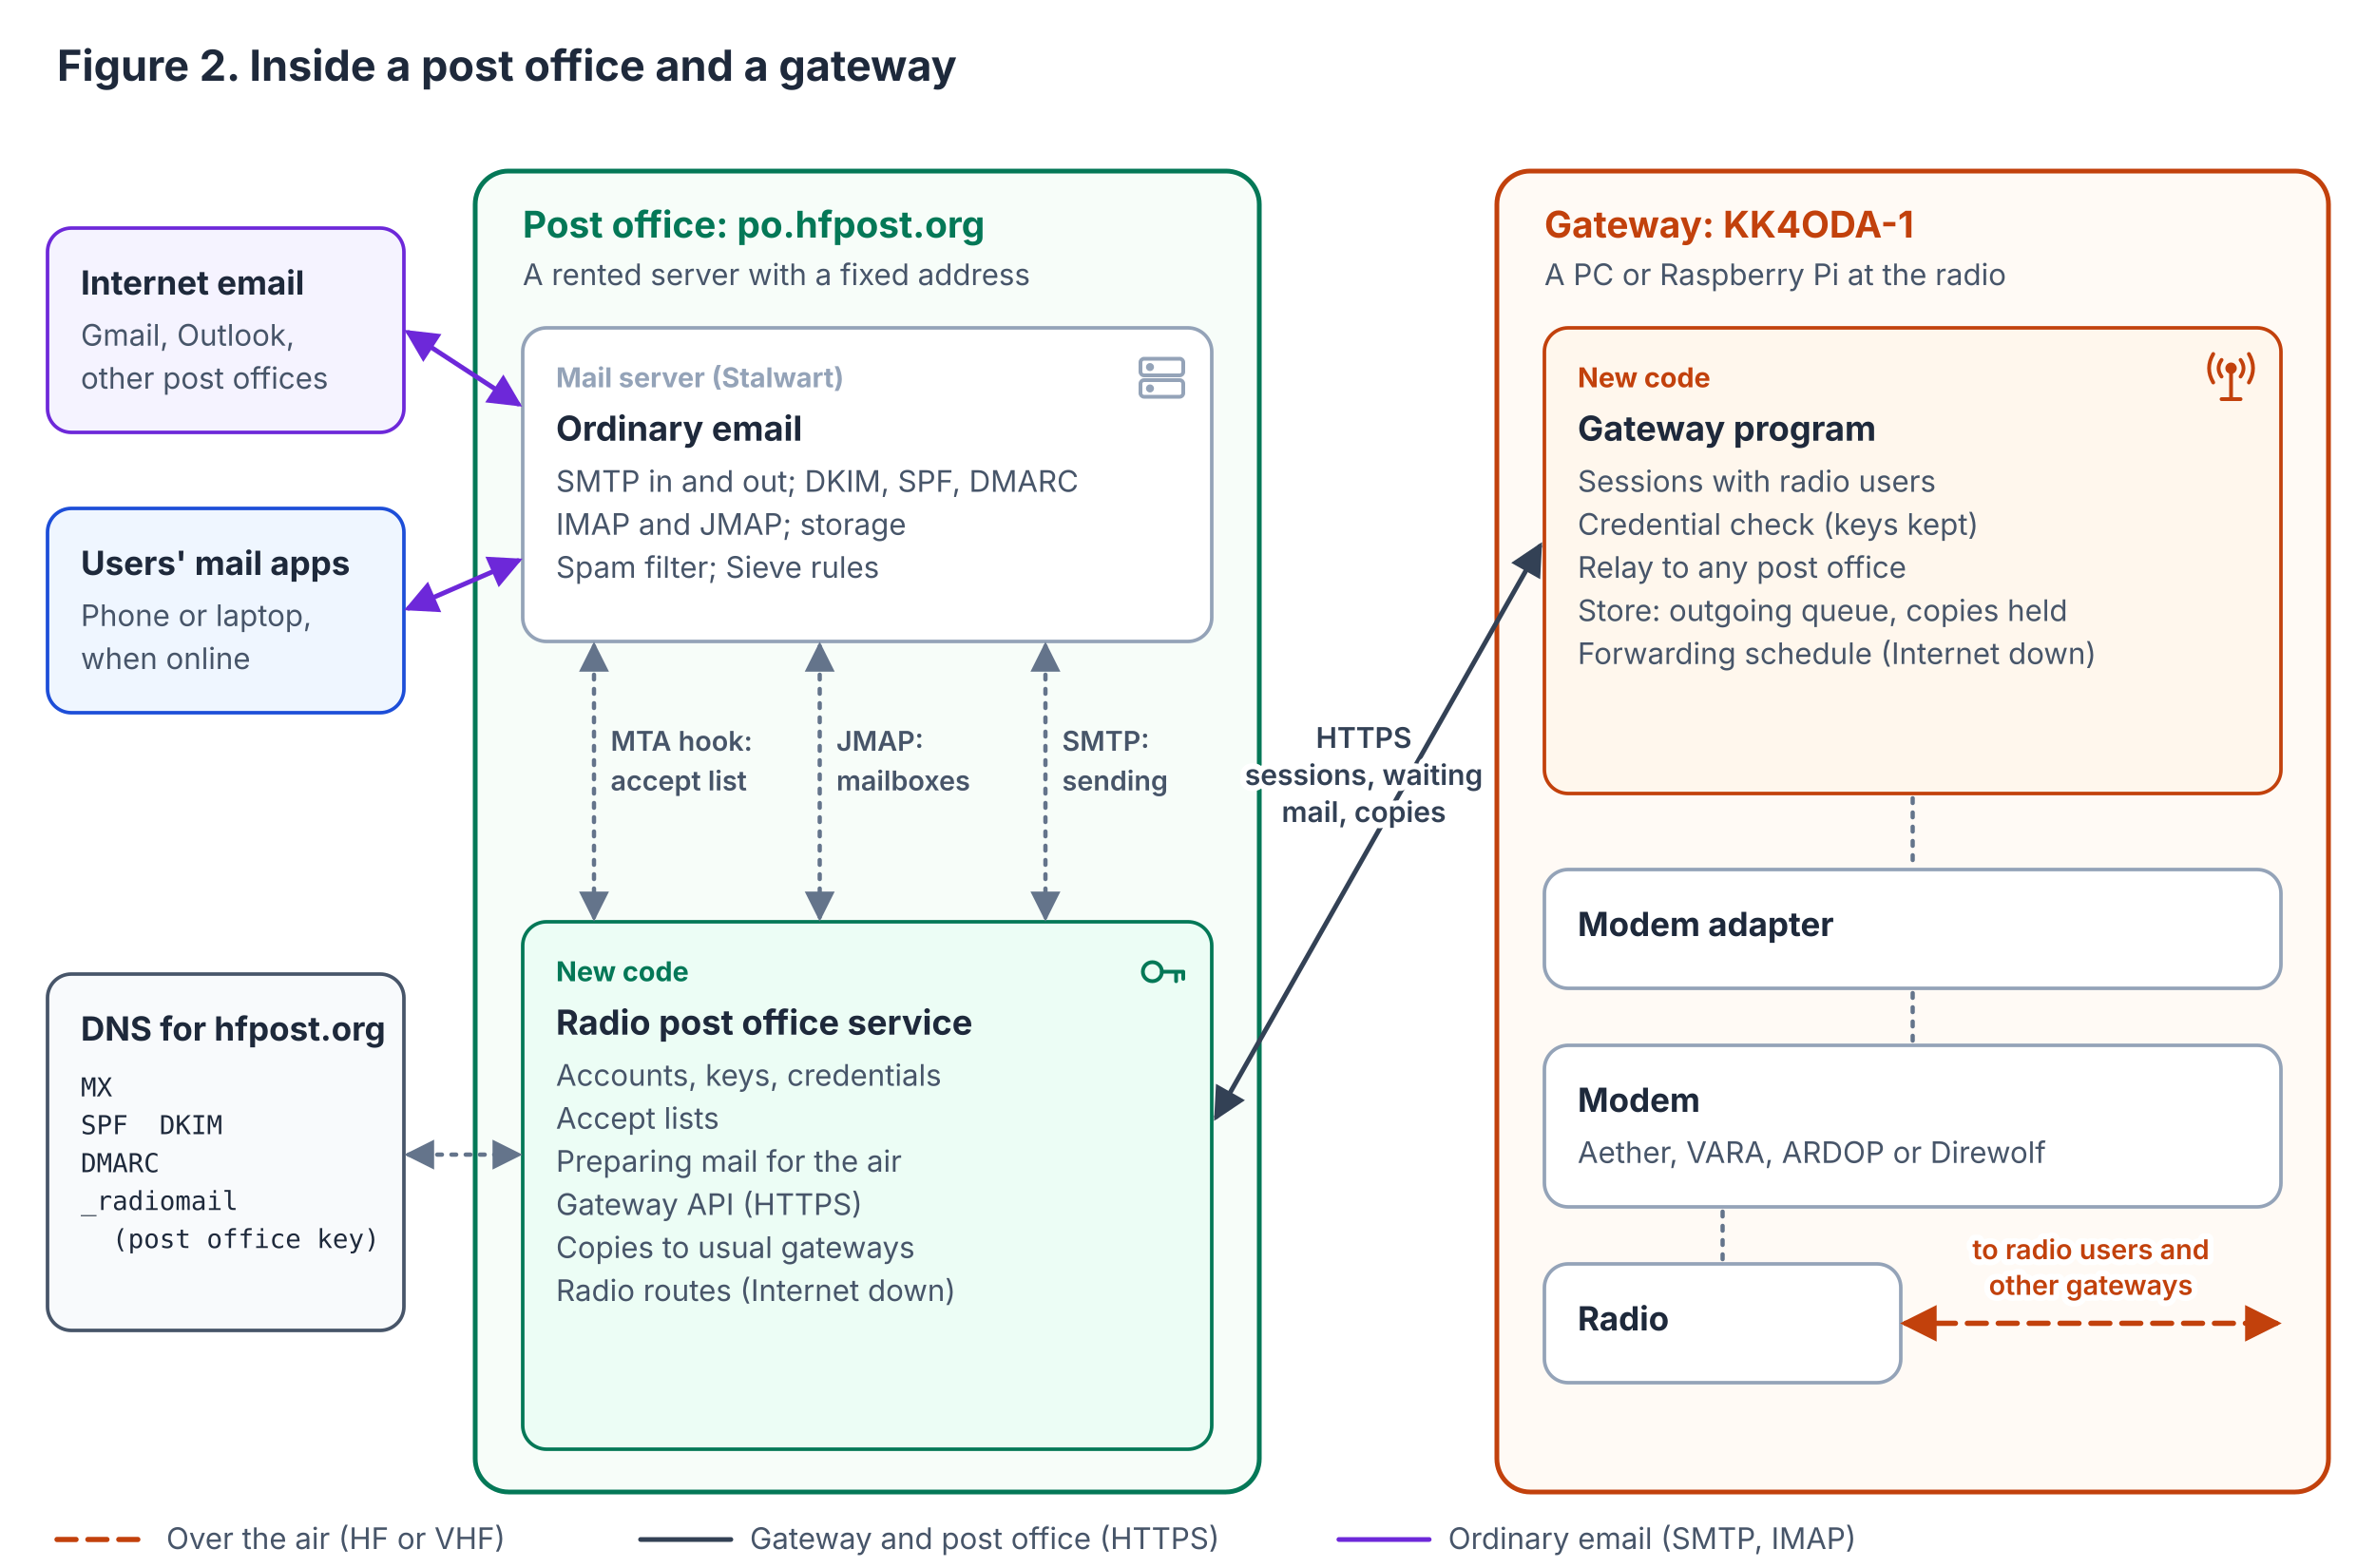
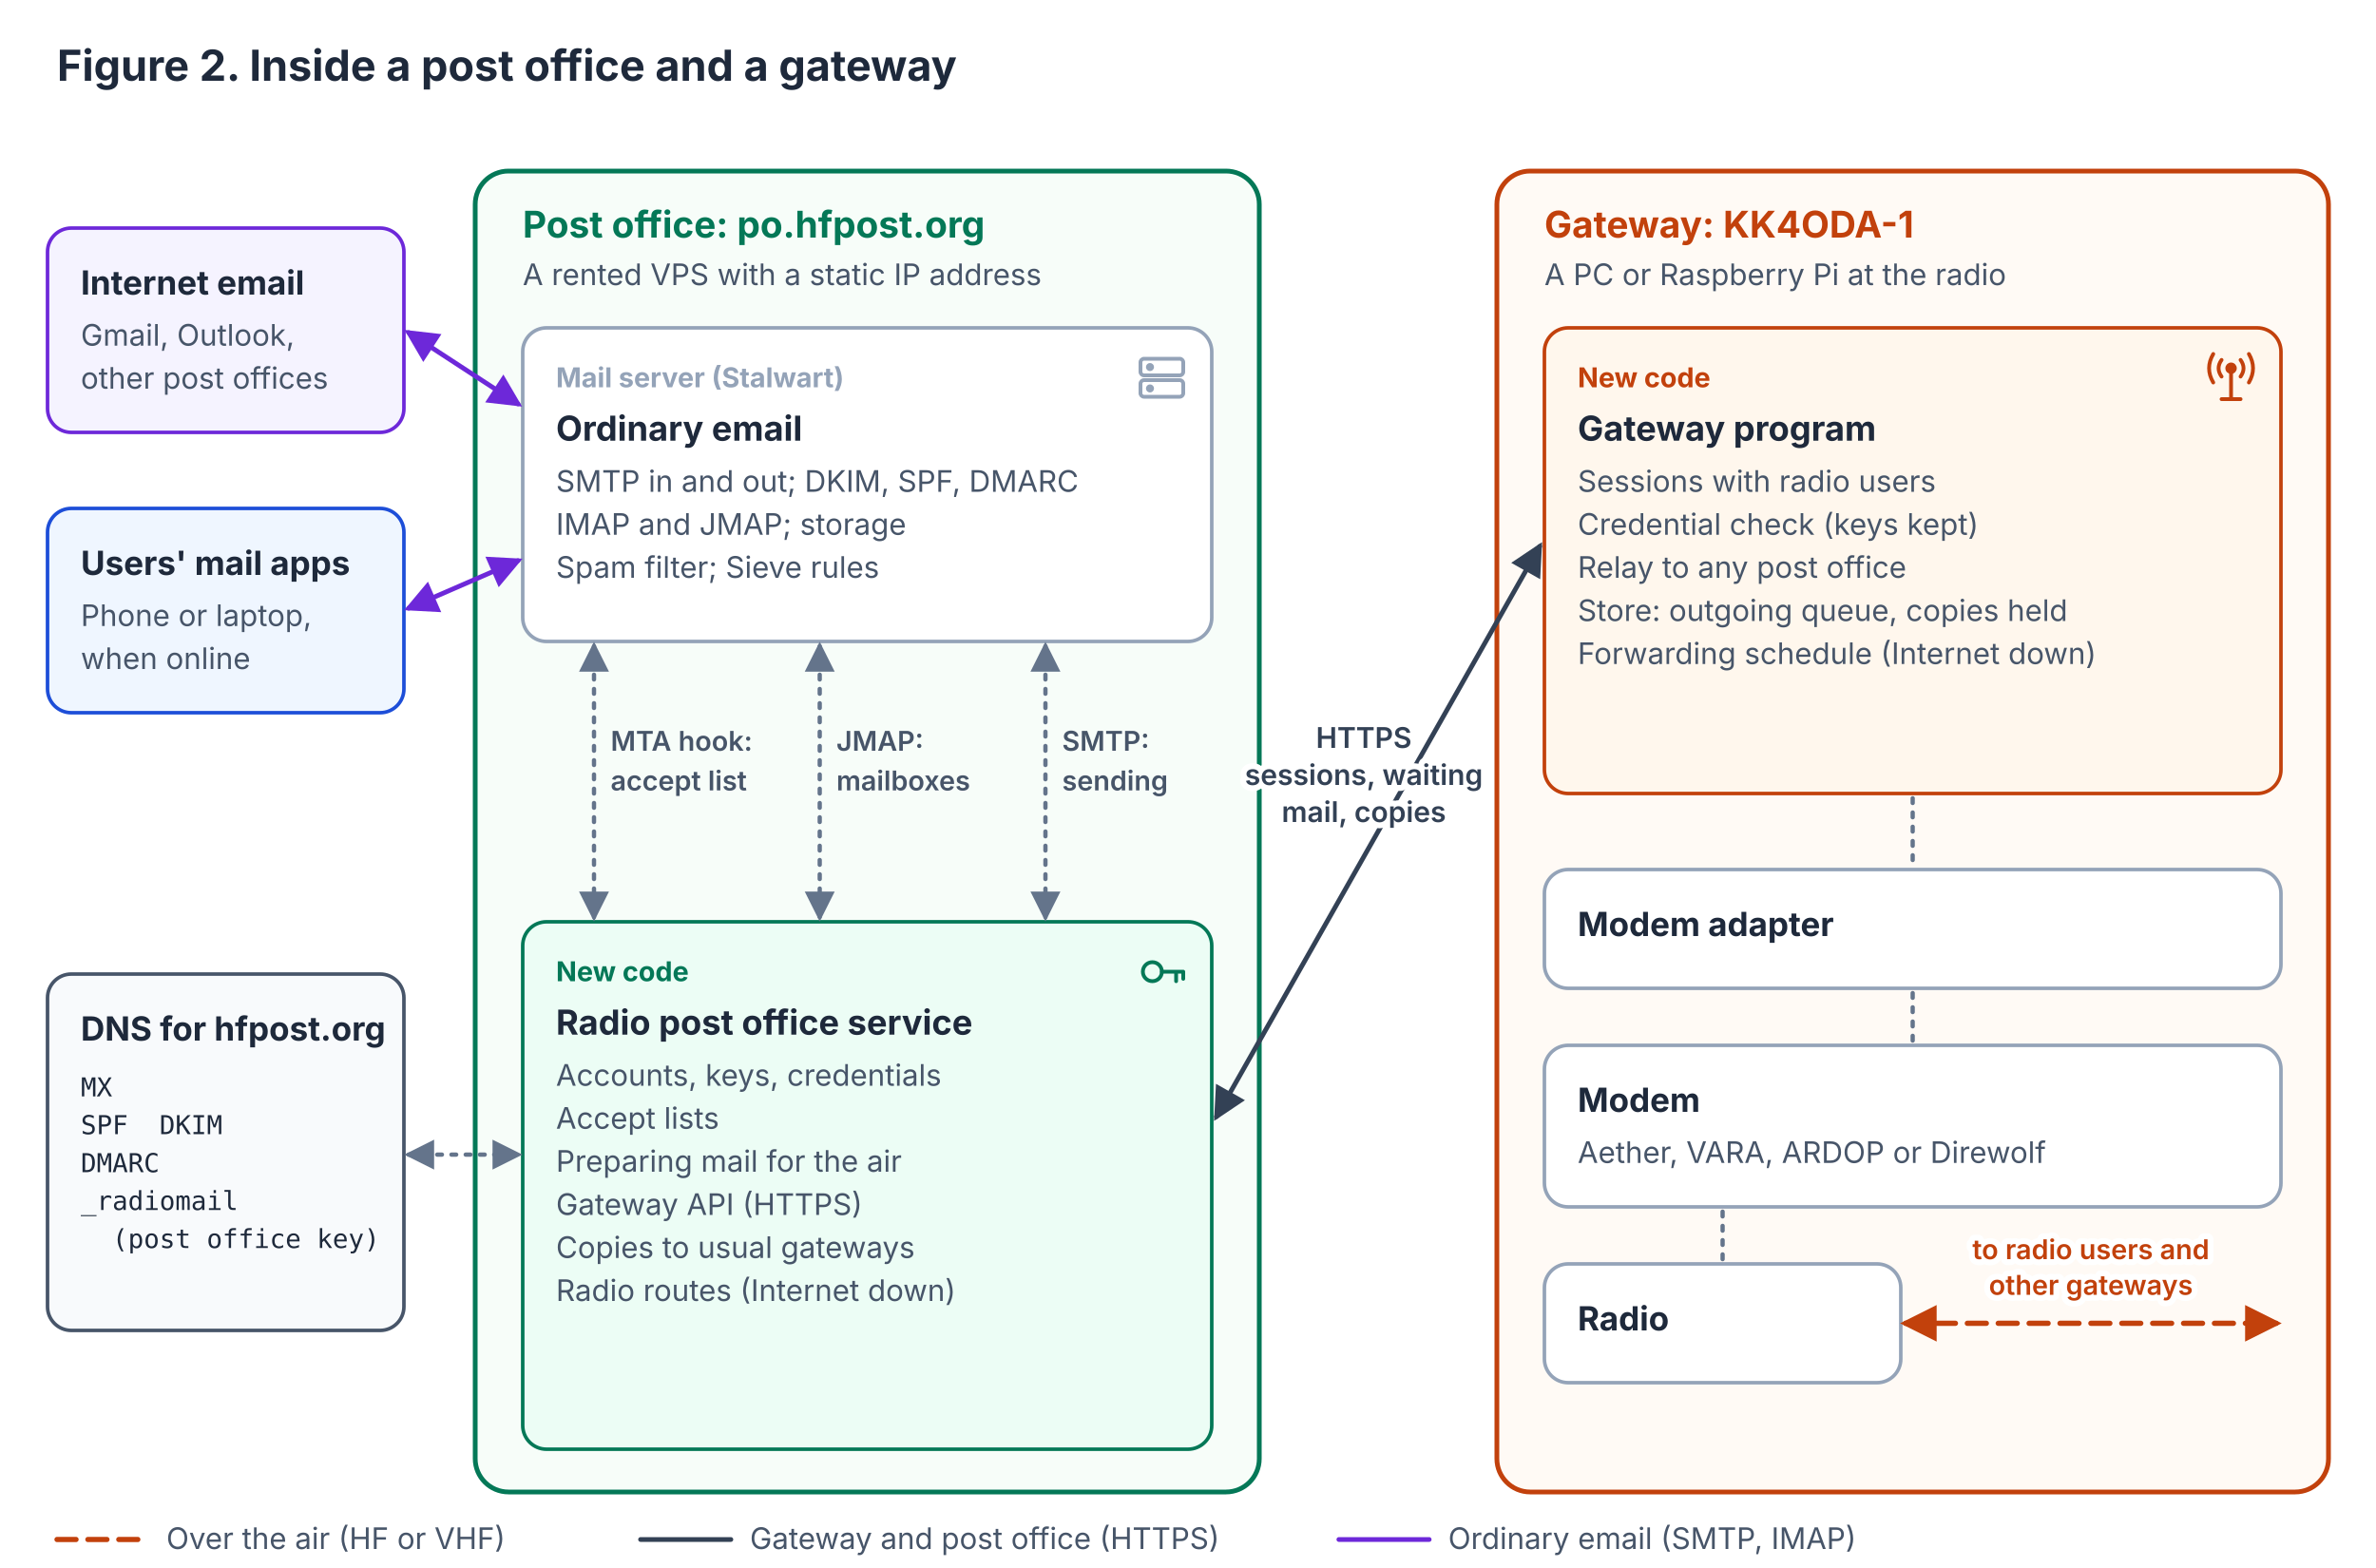
<svg xmlns="http://www.w3.org/2000/svg" viewBox="0 0 1000 660" width="1000" height="660" role="img" aria-label="Figure 2. Inside a post office and a gateway">
  <defs>
    <marker id="ah-radio" viewBox="0 0 10 10" refX="8.5" refY="5" markerWidth="7" markerHeight="7" orient="auto-start-reverse">
      <path d="M 0 0 L 10 5 L 0 10 z" fill="#c2410c" />
    </marker>
    <marker id="ah-internet" viewBox="0 0 10 10" refX="8.5" refY="5" markerWidth="7" markerHeight="7" orient="auto-start-reverse">
      <path d="M 0 0 L 10 5 L 0 10 z" fill="#334155" />
    </marker>
    <marker id="ah-smtp" viewBox="0 0 10 10" refX="8.5" refY="5" markerWidth="7" markerHeight="7" orient="auto-start-reverse">
      <path d="M 0 0 L 10 5 L 0 10 z" fill="#6d28d9" />
    </marker>
    <marker id="ah-local" viewBox="0 0 10 10" refX="8.5" refY="5" markerWidth="7" markerHeight="7" orient="auto-start-reverse">
      <path d="M 0 0 L 10 5 L 0 10 z" fill="#64748b" />
    </marker>
    <marker id="ah-fail" viewBox="0 0 10 10" refX="8.5" refY="5" markerWidth="7" markerHeight="7" orient="auto-start-reverse">
      <path d="M 0 0 L 10 5 L 0 10 z" fill="#b91c1c" />
    </marker>
  </defs>
  <rect x="0" y="0" width="1000" height="660" fill="#ffffff" />
  <text x="24" y="34" font-family="Inter, 'Segoe UI', 'Helvetica Neue', Helvetica, Arial, sans-serif" font-size="18" font-weight="700" fill="#1e293b">Figure 2. Inside a post office and a gateway</text>
  <rect x="20.0" y="96.0" width="150.0" height="86.0" rx="10" fill="#f5f3ff" stroke="#6d28d9" stroke-width="1.5" />
  <text xml:space="preserve" x="34.0" y="124.0" font-family="Inter, 'Segoe UI', 'Helvetica Neue', Helvetica, Arial, sans-serif" font-size="14" font-weight="700" fill="#1e293b" text-anchor="start">Internet email</text>
  <text xml:space="preserve" x="34.0" y="145.5" font-family="Inter, 'Segoe UI', 'Helvetica Neue', Helvetica, Arial, sans-serif" font-size="12.5" font-weight="400" fill="#475569" text-anchor="start">Gmail, Outlook,</text>
  <text xml:space="preserve" x="34.0" y="163.6" font-family="Inter, 'Segoe UI', 'Helvetica Neue', Helvetica, Arial, sans-serif" font-size="12.5" font-weight="400" fill="#475569" text-anchor="start">other post offices</text>
  <rect x="20.0" y="214.0" width="150.0" height="86.0" rx="10" fill="#eff6ff" stroke="#1d4ed8" stroke-width="1.5" />
  <text xml:space="preserve" x="34.0" y="242.0" font-family="Inter, 'Segoe UI', 'Helvetica Neue', Helvetica, Arial, sans-serif" font-size="14" font-weight="700" fill="#1e293b" text-anchor="start">Users' mail apps</text>
  <text xml:space="preserve" x="34.0" y="263.5" font-family="Inter, 'Segoe UI', 'Helvetica Neue', Helvetica, Arial, sans-serif" font-size="12.5" font-weight="400" fill="#475569" text-anchor="start">Phone or laptop,</text>
  <text xml:space="preserve" x="34.0" y="281.6" font-family="Inter, 'Segoe UI', 'Helvetica Neue', Helvetica, Arial, sans-serif" font-size="12.5" font-weight="400" fill="#475569" text-anchor="start">when online</text>
  <rect x="20.0" y="410.0" width="150.0" height="150.0" rx="10" fill="#f8fafc" stroke="#475569" stroke-width="1.5" />
  <text xml:space="preserve" x="34.0" y="438.0" font-family="Inter, 'Segoe UI', 'Helvetica Neue', Helvetica, Arial, sans-serif" font-size="14" font-weight="700" fill="#1e293b" text-anchor="start">DNS for hfpost.org</text>
  <text xml:space="preserve" x="34.0" y="461.5" font-family="'JetBrains Mono', 'Cascadia Mono', Consolas, 'DejaVu Sans Mono', Menlo, monospace" font-size="11.0" font-weight="400" fill="#1e293b" text-anchor="start">MX</text>
  <text xml:space="preserve" x="34.0" y="477.4" font-family="'JetBrains Mono', 'Cascadia Mono', Consolas, 'DejaVu Sans Mono', Menlo, monospace" font-size="11.0" font-weight="400" fill="#1e293b" text-anchor="start">SPF  DKIM</text>
  <text xml:space="preserve" x="34.0" y="493.4" font-family="'JetBrains Mono', 'Cascadia Mono', Consolas, 'DejaVu Sans Mono', Menlo, monospace" font-size="11.0" font-weight="400" fill="#1e293b" text-anchor="start">DMARC</text>
  <text xml:space="preserve" x="34.0" y="509.3" font-family="'JetBrains Mono', 'Cascadia Mono', Consolas, 'DejaVu Sans Mono', Menlo, monospace" font-size="11.0" font-weight="400" fill="#1e293b" text-anchor="start">_radiomail</text>
  <text xml:space="preserve" x="34.0" y="525.3" font-family="'JetBrains Mono', 'Cascadia Mono', Consolas, 'DejaVu Sans Mono', Menlo, monospace" font-size="11.0" font-weight="400" fill="#1e293b" text-anchor="start">  (post office key)</text>
  <rect x="200.0" y="72.0" width="330.0" height="556.0" rx="14" fill="#f7fdf9" stroke="#047857" stroke-width="2" />
  <text xml:space="preserve" x="220.0" y="100.0" font-family="Inter, 'Segoe UI', 'Helvetica Neue', Helvetica, Arial, sans-serif" font-size="15.5" font-weight="700" fill="#047857" text-anchor="start">Post office: po.hfpost.org</text>
-   <text xml:space="preserve" x="220.0" y="120.0" font-family="Inter, 'Segoe UI', 'Helvetica Neue', Helvetica, Arial, sans-serif" font-size="12.5" font-weight="400" fill="#475569" text-anchor="start">A rented server with a fixed address</text>
+   <text xml:space="preserve" x="220.0" y="120.0" font-family="Inter, 'Segoe UI', 'Helvetica Neue', Helvetica, Arial, sans-serif" font-size="12.5" font-weight="400" fill="#475569" text-anchor="start">A rented VPS with a static IP address</text>
  <rect x="220.0" y="138.0" width="290.0" height="132.0" rx="10" fill="#ffffff" stroke="#94a3b8" stroke-width="1.5" />
  <text xml:space="preserve" x="234.0" y="163.0" font-family="Inter, 'Segoe UI', 'Helvetica Neue', Helvetica, Arial, sans-serif" font-size="11.5" font-weight="650" fill="#94a3b8" text-anchor="start">Mail server (Stalwart)</text>
  <text xml:space="preserve" x="234.0" y="185.5" font-family="Inter, 'Segoe UI', 'Helvetica Neue', Helvetica, Arial, sans-serif" font-size="14.5" font-weight="700" fill="#1e293b" text-anchor="start">Ordinary email</text>
  <text xml:space="preserve" x="234.0" y="207.0" font-family="Inter, 'Segoe UI', 'Helvetica Neue', Helvetica, Arial, sans-serif" font-size="12.5" font-weight="400" fill="#475569" text-anchor="start">SMTP in and out; DKIM, SPF, DMARC</text>
  <text xml:space="preserve" x="234.0" y="225.1" font-family="Inter, 'Segoe UI', 'Helvetica Neue', Helvetica, Arial, sans-serif" font-size="12.5" font-weight="400" fill="#475569" text-anchor="start">IMAP and JMAP; storage</text>
  <text xml:space="preserve" x="234.0" y="243.2" font-family="Inter, 'Segoe UI', 'Helvetica Neue', Helvetica, Arial, sans-serif" font-size="12.5" font-weight="400" fill="#475569" text-anchor="start">Spam filter; Sieve rules</text>
  <g fill="none" stroke="#94a3b8" stroke-width="1.6" stroke-linecap="round" stroke-linejoin="round">
    <rect x="480" y="151" width="18" height="7" rx="1.5" />
    <rect x="480" y="160" width="18" height="7" rx="1.5" />
    <circle cx="484" cy="154.5" r="0.9" fill="#94a3b8" />
    <circle cx="484" cy="163.5" r="0.9" fill="#94a3b8" />
  </g>
  <rect x="220.0" y="388.0" width="290.0" height="222.0" rx="10" fill="#ecfdf5" stroke="#047857" stroke-width="1.5" />
  <text xml:space="preserve" x="234.0" y="413.0" font-family="Inter, 'Segoe UI', 'Helvetica Neue', Helvetica, Arial, sans-serif" font-size="11.5" font-weight="650" fill="#047857" text-anchor="start">New code</text>
  <text xml:space="preserve" x="234.0" y="435.5" font-family="Inter, 'Segoe UI', 'Helvetica Neue', Helvetica, Arial, sans-serif" font-size="14.5" font-weight="700" fill="#1e293b" text-anchor="start">Radio post office service</text>
  <text xml:space="preserve" x="234.0" y="457.0" font-family="Inter, 'Segoe UI', 'Helvetica Neue', Helvetica, Arial, sans-serif" font-size="12.5" font-weight="400" fill="#475569" text-anchor="start">Accounts, keys, credentials</text>
  <text xml:space="preserve" x="234.0" y="475.1" font-family="Inter, 'Segoe UI', 'Helvetica Neue', Helvetica, Arial, sans-serif" font-size="12.5" font-weight="400" fill="#475569" text-anchor="start">Accept lists</text>
  <text xml:space="preserve" x="234.0" y="493.2" font-family="Inter, 'Segoe UI', 'Helvetica Neue', Helvetica, Arial, sans-serif" font-size="12.5" font-weight="400" fill="#475569" text-anchor="start">Preparing mail for the air</text>
  <text xml:space="preserve" x="234.0" y="511.4" font-family="Inter, 'Segoe UI', 'Helvetica Neue', Helvetica, Arial, sans-serif" font-size="12.5" font-weight="400" fill="#475569" text-anchor="start">Gateway API (HTTPS)</text>
  <text xml:space="preserve" x="234.0" y="529.5" font-family="Inter, 'Segoe UI', 'Helvetica Neue', Helvetica, Arial, sans-serif" font-size="12.5" font-weight="400" fill="#475569" text-anchor="start">Copies to usual gateways</text>
  <text xml:space="preserve" x="234.0" y="547.6" font-family="Inter, 'Segoe UI', 'Helvetica Neue', Helvetica, Arial, sans-serif" font-size="12.5" font-weight="400" fill="#475569" text-anchor="start">Radio routes (Internet down)</text>
  <g fill="none" stroke="#047857" stroke-width="1.6" stroke-linecap="round">
    <circle cx="485" cy="409" r="4" />
    <path d="M 489 409 L 498 409 M 495 409 L 495 413 M 498 409 L 498 412" />
  </g>
  <path d="M 250.0 272.0 L 250.0 386.0" fill="none" stroke="#64748b" stroke-width="1.8" stroke-dasharray="2 4" stroke-linecap="round" stroke-linejoin="round" marker-start="url(#ah-local)" marker-end="url(#ah-local)" />
  <text xml:space="preserve" x="257.0" y="316.0" font-family="Inter, 'Segoe UI', 'Helvetica Neue', Helvetica, Arial, sans-serif" font-size="11.5" font-weight="600" fill="#475569" text-anchor="start">MTA hook:</text>
  <text xml:space="preserve" x="257.0" y="332.7" font-family="Inter, 'Segoe UI', 'Helvetica Neue', Helvetica, Arial, sans-serif" font-size="11.5" font-weight="600" fill="#475569" text-anchor="start">accept list</text>
  <path d="M 345.0 272.0 L 345.0 386.0" fill="none" stroke="#64748b" stroke-width="1.8" stroke-dasharray="2 4" stroke-linecap="round" stroke-linejoin="round" marker-start="url(#ah-local)" marker-end="url(#ah-local)" />
  <text xml:space="preserve" x="352.0" y="316.0" font-family="Inter, 'Segoe UI', 'Helvetica Neue', Helvetica, Arial, sans-serif" font-size="11.5" font-weight="600" fill="#475569" text-anchor="start">JMAP:</text>
  <text xml:space="preserve" x="352.0" y="332.7" font-family="Inter, 'Segoe UI', 'Helvetica Neue', Helvetica, Arial, sans-serif" font-size="11.5" font-weight="600" fill="#475569" text-anchor="start">mailboxes</text>
  <path d="M 440.0 272.0 L 440.0 386.0" fill="none" stroke="#64748b" stroke-width="1.8" stroke-dasharray="2 4" stroke-linecap="round" stroke-linejoin="round" marker-start="url(#ah-local)" marker-end="url(#ah-local)" />
  <text xml:space="preserve" x="447.0" y="316.0" font-family="Inter, 'Segoe UI', 'Helvetica Neue', Helvetica, Arial, sans-serif" font-size="11.5" font-weight="600" fill="#475569" text-anchor="start">SMTP:</text>
  <text xml:space="preserve" x="447.0" y="332.7" font-family="Inter, 'Segoe UI', 'Helvetica Neue', Helvetica, Arial, sans-serif" font-size="11.5" font-weight="600" fill="#475569" text-anchor="start">sending</text>
  <path d="M 172.0 140.0 L 218.0 170.0" fill="none" stroke="#6d28d9" stroke-width="2.0" stroke-linecap="round" stroke-linejoin="round" marker-start="url(#ah-smtp)" marker-end="url(#ah-smtp)" />
  <path d="M 172.0 256.0 L 218.0 236.0" fill="none" stroke="#6d28d9" stroke-width="2.0" stroke-linecap="round" stroke-linejoin="round" marker-start="url(#ah-smtp)" marker-end="url(#ah-smtp)" />
  <path d="M 172.0 486.0 L 218.0 486.0" fill="none" stroke="#64748b" stroke-width="1.8" stroke-dasharray="2 4" stroke-linecap="round" stroke-linejoin="round" marker-start="url(#ah-local)" marker-end="url(#ah-local)" />
  <rect x="630.0" y="72.0" width="350.0" height="556.0" rx="14" fill="#fffaf5" stroke="#c2410c" stroke-width="2" />
  <text xml:space="preserve" x="650.0" y="100.0" font-family="Inter, 'Segoe UI', 'Helvetica Neue', Helvetica, Arial, sans-serif" font-size="15.5" font-weight="700" fill="#c2410c" text-anchor="start">Gateway: KK4ODA-1</text>
  <text xml:space="preserve" x="650.0" y="120.0" font-family="Inter, 'Segoe UI', 'Helvetica Neue', Helvetica, Arial, sans-serif" font-size="12.5" font-weight="400" fill="#475569" text-anchor="start">A PC or Raspberry Pi at the radio</text>
  <rect x="650.0" y="138.0" width="310.0" height="196.0" rx="10" fill="#fff7ed" stroke="#c2410c" stroke-width="1.5" />
  <text xml:space="preserve" x="664.0" y="163.0" font-family="Inter, 'Segoe UI', 'Helvetica Neue', Helvetica, Arial, sans-serif" font-size="11.5" font-weight="650" fill="#c2410c" text-anchor="start">New code</text>
  <text xml:space="preserve" x="664.0" y="185.5" font-family="Inter, 'Segoe UI', 'Helvetica Neue', Helvetica, Arial, sans-serif" font-size="14.5" font-weight="700" fill="#1e293b" text-anchor="start">Gateway program</text>
  <text xml:space="preserve" x="664.0" y="207.0" font-family="Inter, 'Segoe UI', 'Helvetica Neue', Helvetica, Arial, sans-serif" font-size="12.5" font-weight="400" fill="#475569" text-anchor="start">Sessions with radio users</text>
  <text xml:space="preserve" x="664.0" y="225.1" font-family="Inter, 'Segoe UI', 'Helvetica Neue', Helvetica, Arial, sans-serif" font-size="12.5" font-weight="400" fill="#475569" text-anchor="start">Credential check (keys kept)</text>
  <text xml:space="preserve" x="664.0" y="243.2" font-family="Inter, 'Segoe UI', 'Helvetica Neue', Helvetica, Arial, sans-serif" font-size="12.5" font-weight="400" fill="#475569" text-anchor="start">Relay to any post office</text>
  <text xml:space="preserve" x="664.0" y="261.4" font-family="Inter, 'Segoe UI', 'Helvetica Neue', Helvetica, Arial, sans-serif" font-size="12.5" font-weight="400" fill="#475569" text-anchor="start">Store: outgoing queue, copies held</text>
  <text xml:space="preserve" x="664.0" y="279.5" font-family="Inter, 'Segoe UI', 'Helvetica Neue', Helvetica, Arial, sans-serif" font-size="12.5" font-weight="400" fill="#475569" text-anchor="start">Forwarding schedule (Internet down)</text>
  <g fill="none" stroke="#c2410c" stroke-width="1.6" stroke-linecap="round">
    <path d="M 939 156 L 939 168 M 935 168 L 943 168" />
    <circle cx="939" cy="155" r="1.6" fill="#c2410c" />
    <path d="M 935 151.5 Q 932.5 155 935 158.5" />
    <path d="M 943 151.5 Q 945.5 155 943 158.5" />
    <path d="M 931.5 149 Q 928 155 931.5 161" />
    <path d="M 946.5 149 Q 950 155 946.5 161" />
  </g>
  <rect x="650.0" y="366.0" width="310.0" height="50.0" rx="10" fill="#ffffff" stroke="#94a3b8" stroke-width="1.5" />
  <text xml:space="preserve" x="664.0" y="394.0" font-family="Inter, 'Segoe UI', 'Helvetica Neue', Helvetica, Arial, sans-serif" font-size="14" font-weight="700" fill="#1e293b" text-anchor="start">Modem adapter</text>
  <rect x="650.0" y="440.0" width="310.0" height="68.0" rx="10" fill="#ffffff" stroke="#94a3b8" stroke-width="1.5" />
  <text xml:space="preserve" x="664.0" y="468.0" font-family="Inter, 'Segoe UI', 'Helvetica Neue', Helvetica, Arial, sans-serif" font-size="14" font-weight="700" fill="#1e293b" text-anchor="start">Modem</text>
  <text xml:space="preserve" x="664.0" y="489.5" font-family="Inter, 'Segoe UI', 'Helvetica Neue', Helvetica, Arial, sans-serif" font-size="12.5" font-weight="400" fill="#475569" text-anchor="start">Aether, VARA, ARDOP or Direwolf</text>
  <rect x="650.0" y="532.0" width="150.0" height="50.0" rx="10" fill="#ffffff" stroke="#94a3b8" stroke-width="1.5" />
  <text xml:space="preserve" x="664.0" y="560.0" font-family="Inter, 'Segoe UI', 'Helvetica Neue', Helvetica, Arial, sans-serif" font-size="14" font-weight="700" fill="#1e293b" text-anchor="start">Radio</text>
  <path d="M 805.0 336.0 L 805.0 364.0" fill="none" stroke="#64748b" stroke-width="1.8" stroke-dasharray="2 4" stroke-linecap="round" stroke-linejoin="round" />
  <path d="M 805.0 418.0 L 805.0 438.0" fill="none" stroke="#64748b" stroke-width="1.8" stroke-dasharray="2 4" stroke-linecap="round" stroke-linejoin="round" />
  <path d="M 725.0 510.0 L 725.0 530.0" fill="none" stroke="#64748b" stroke-width="1.8" stroke-dasharray="2 4" stroke-linecap="round" stroke-linejoin="round" />
  <path d="M 802.0 557.0 L 958.0 557.0" fill="none" stroke="#c2410c" stroke-width="2.2" stroke-dasharray="8 5" stroke-linecap="round" stroke-linejoin="round" marker-start="url(#ah-radio)" marker-end="url(#ah-radio)" />
  <text xml:space="preserve" x="880.0" y="530.0" font-family="Inter, 'Segoe UI', 'Helvetica Neue', Helvetica, Arial, sans-serif" font-size="11.5" font-weight="600" fill="#c2410c" text-anchor="middle" paint-order="stroke" stroke="#ffffff" stroke-width="5" stroke-linejoin="round">to radio users and</text>
  <text xml:space="preserve" x="880.0" y="545.0" font-family="Inter, 'Segoe UI', 'Helvetica Neue', Helvetica, Arial, sans-serif" font-size="11.5" font-weight="600" fill="#c2410c" text-anchor="middle" paint-order="stroke" stroke="#ffffff" stroke-width="5" stroke-linejoin="round">other gateways</text>
  <path d="M 512.0 470.0 L 648.0 230.0" fill="none" stroke="#334155" stroke-width="2.0" stroke-linecap="round" stroke-linejoin="round" marker-start="url(#ah-internet)" marker-end="url(#ah-internet)" />
  <text xml:space="preserve" x="574.0" y="314.8" font-family="Inter, 'Segoe UI', 'Helvetica Neue', Helvetica, Arial, sans-serif" font-size="12" font-weight="600" fill="#334155" text-anchor="middle" paint-order="stroke" stroke="#ffffff" stroke-width="5" stroke-linejoin="round">HTTPS</text>
  <text xml:space="preserve" x="574.0" y="330.4" font-family="Inter, 'Segoe UI', 'Helvetica Neue', Helvetica, Arial, sans-serif" font-size="12" font-weight="600" fill="#334155" text-anchor="middle" paint-order="stroke" stroke="#ffffff" stroke-width="5" stroke-linejoin="round">sessions, waiting</text>
  <text xml:space="preserve" x="574.0" y="346.0" font-family="Inter, 'Segoe UI', 'Helvetica Neue', Helvetica, Arial, sans-serif" font-size="12" font-weight="600" fill="#334155" text-anchor="middle" paint-order="stroke" stroke="#ffffff" stroke-width="5" stroke-linejoin="round">mail, copies</text>
  <path d="M 24.0 648.0 L 62.0 648.0" fill="none" stroke="#c2410c" stroke-width="2.2" stroke-dasharray="8 5" stroke-linecap="round" stroke-linejoin="round" />
  <text xml:space="preserve" x="70.0" y="652.0" font-family="Inter, 'Segoe UI', 'Helvetica Neue', Helvetica, Arial, sans-serif" font-size="12.5" font-weight="400" fill="#475569" text-anchor="start">Over the air (HF or VHF)</text>
  <path d="M 269.6 648.0 L 307.6 648.0" fill="none" stroke="#334155" stroke-width="2.0" stroke-linecap="round" stroke-linejoin="round" />
  <text xml:space="preserve" x="315.6" y="652.0" font-family="Inter, 'Segoe UI', 'Helvetica Neue', Helvetica, Arial, sans-serif" font-size="12.5" font-weight="400" fill="#475569" text-anchor="start">Gateway and post office (HTTPS)</text>
  <path d="M 563.5 648.0 L 601.5 648.0" fill="none" stroke="#6d28d9" stroke-width="2.0" stroke-linecap="round" stroke-linejoin="round" />
  <text xml:space="preserve" x="609.5" y="652.0" font-family="Inter, 'Segoe UI', 'Helvetica Neue', Helvetica, Arial, sans-serif" font-size="12.5" font-weight="400" fill="#475569" text-anchor="start">Ordinary email (SMTP, IMAP)</text>
</svg>
